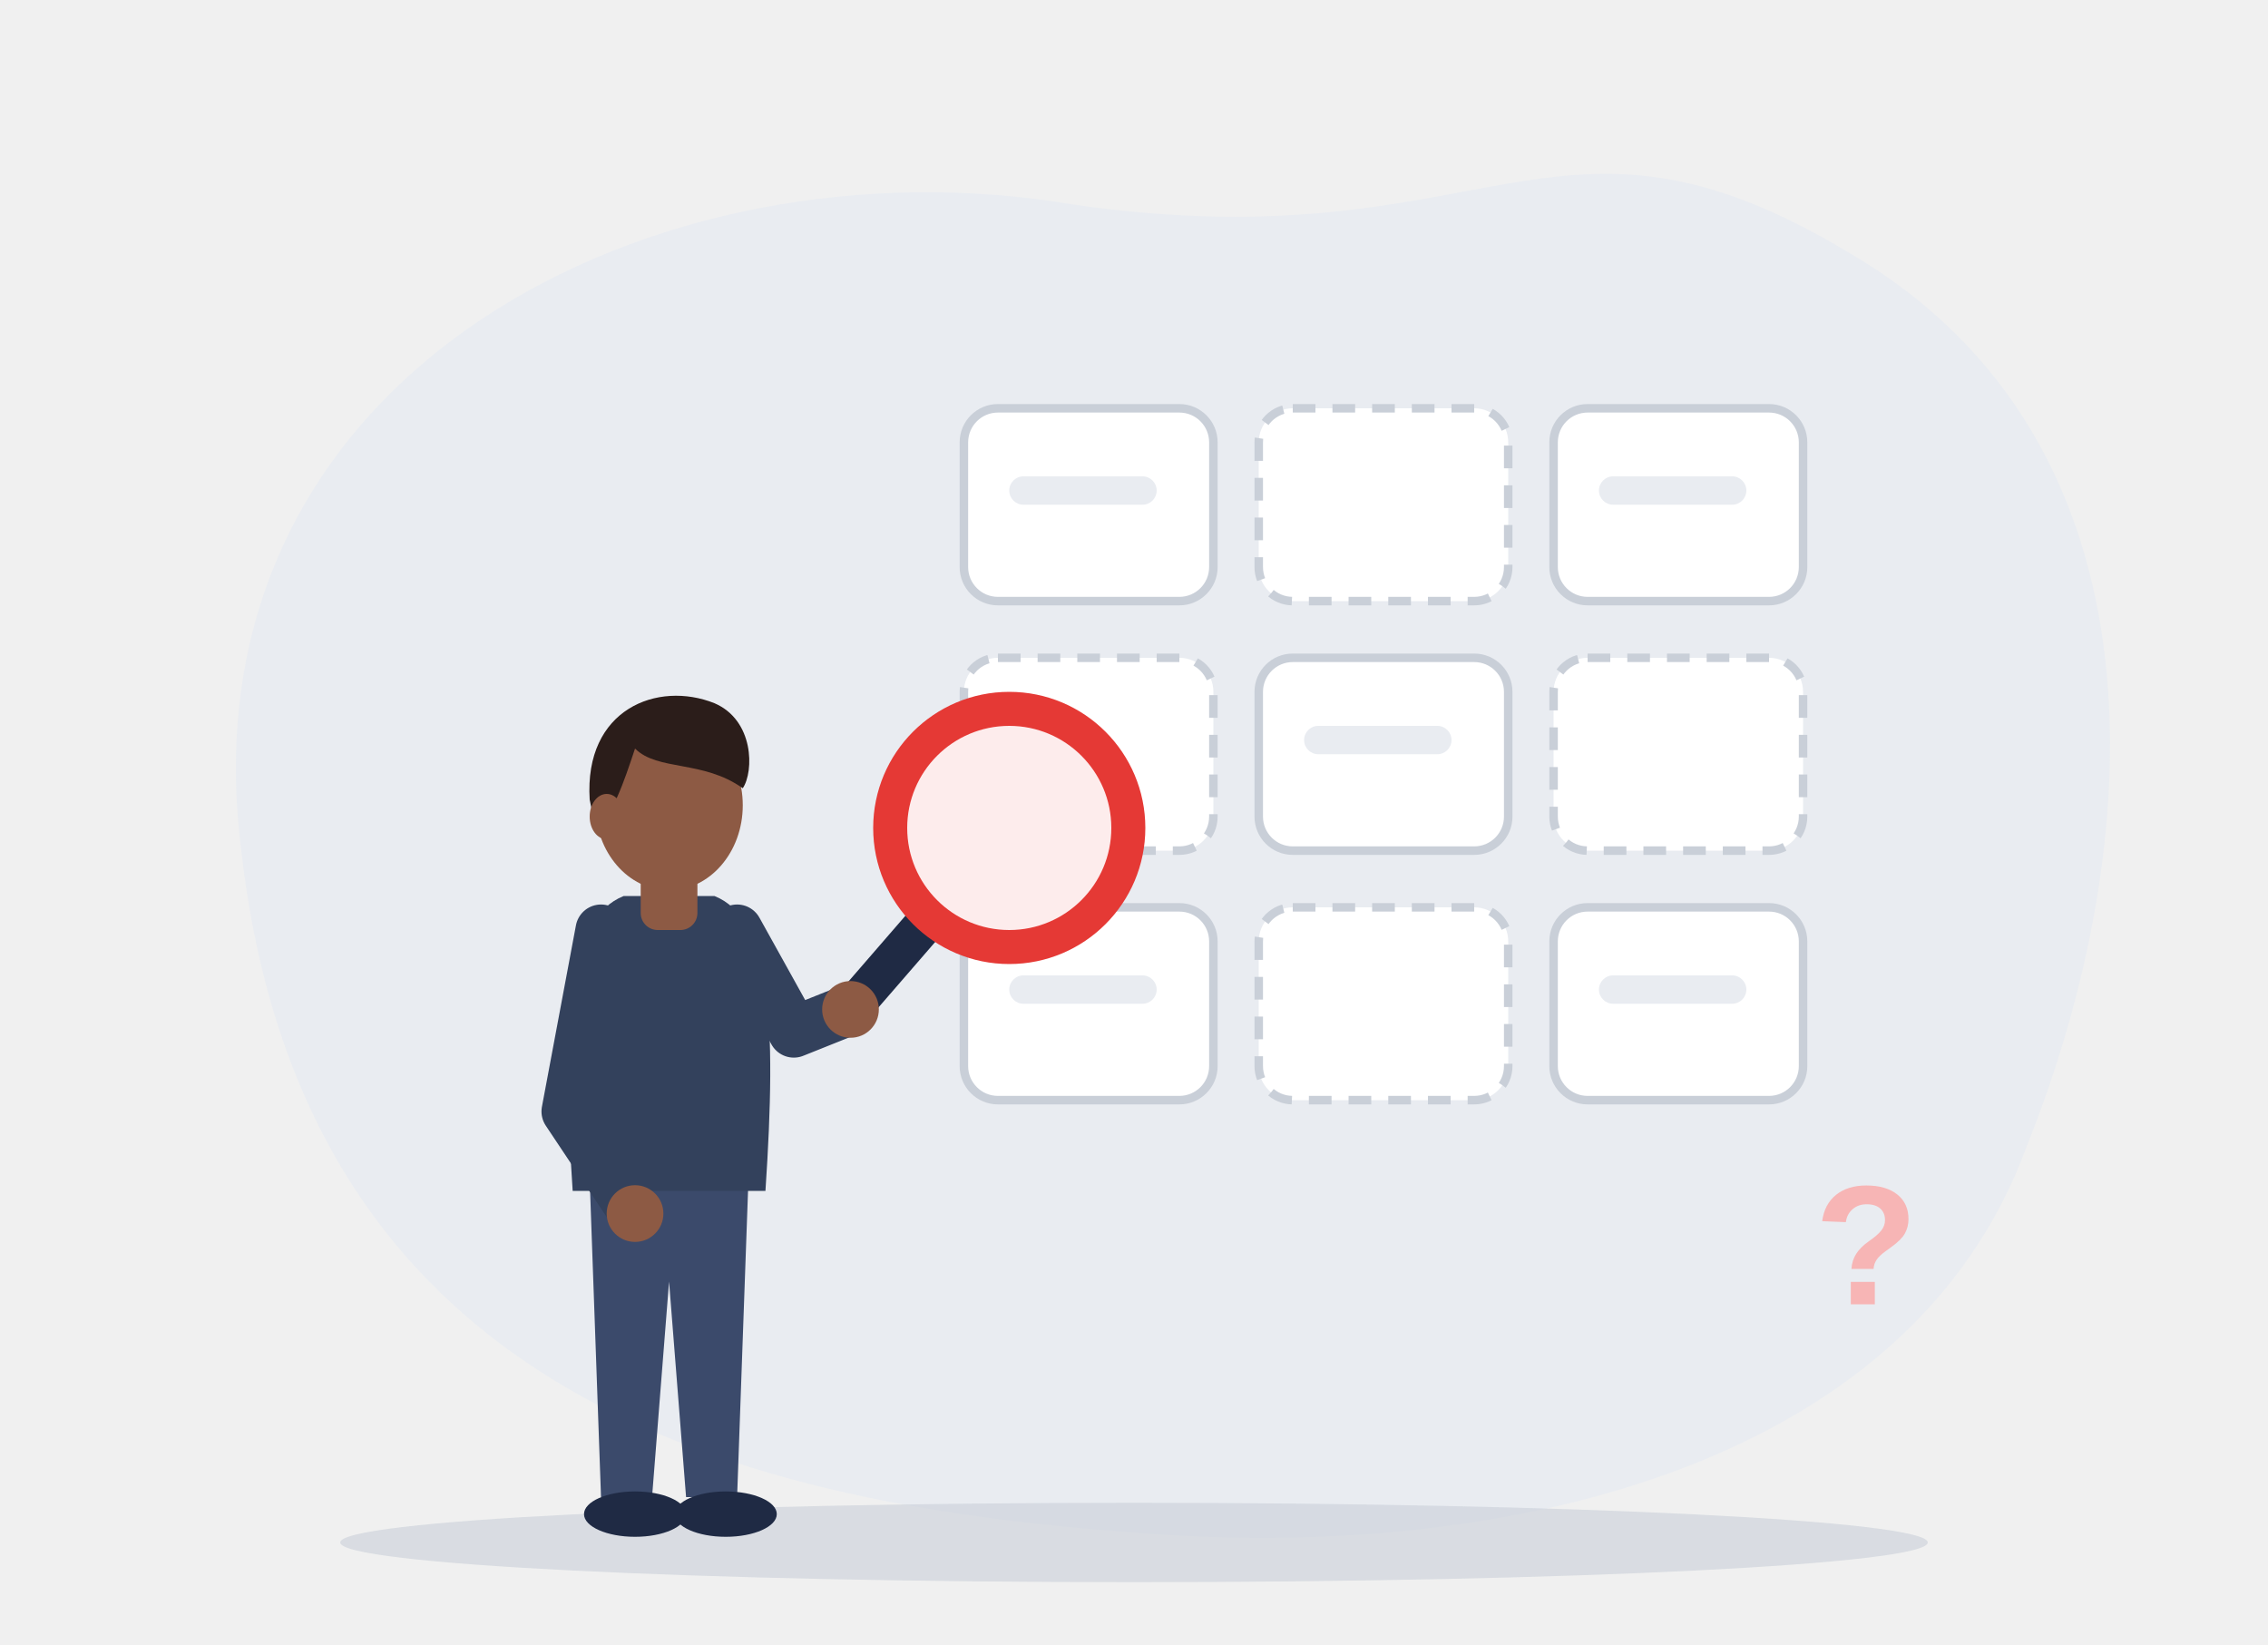
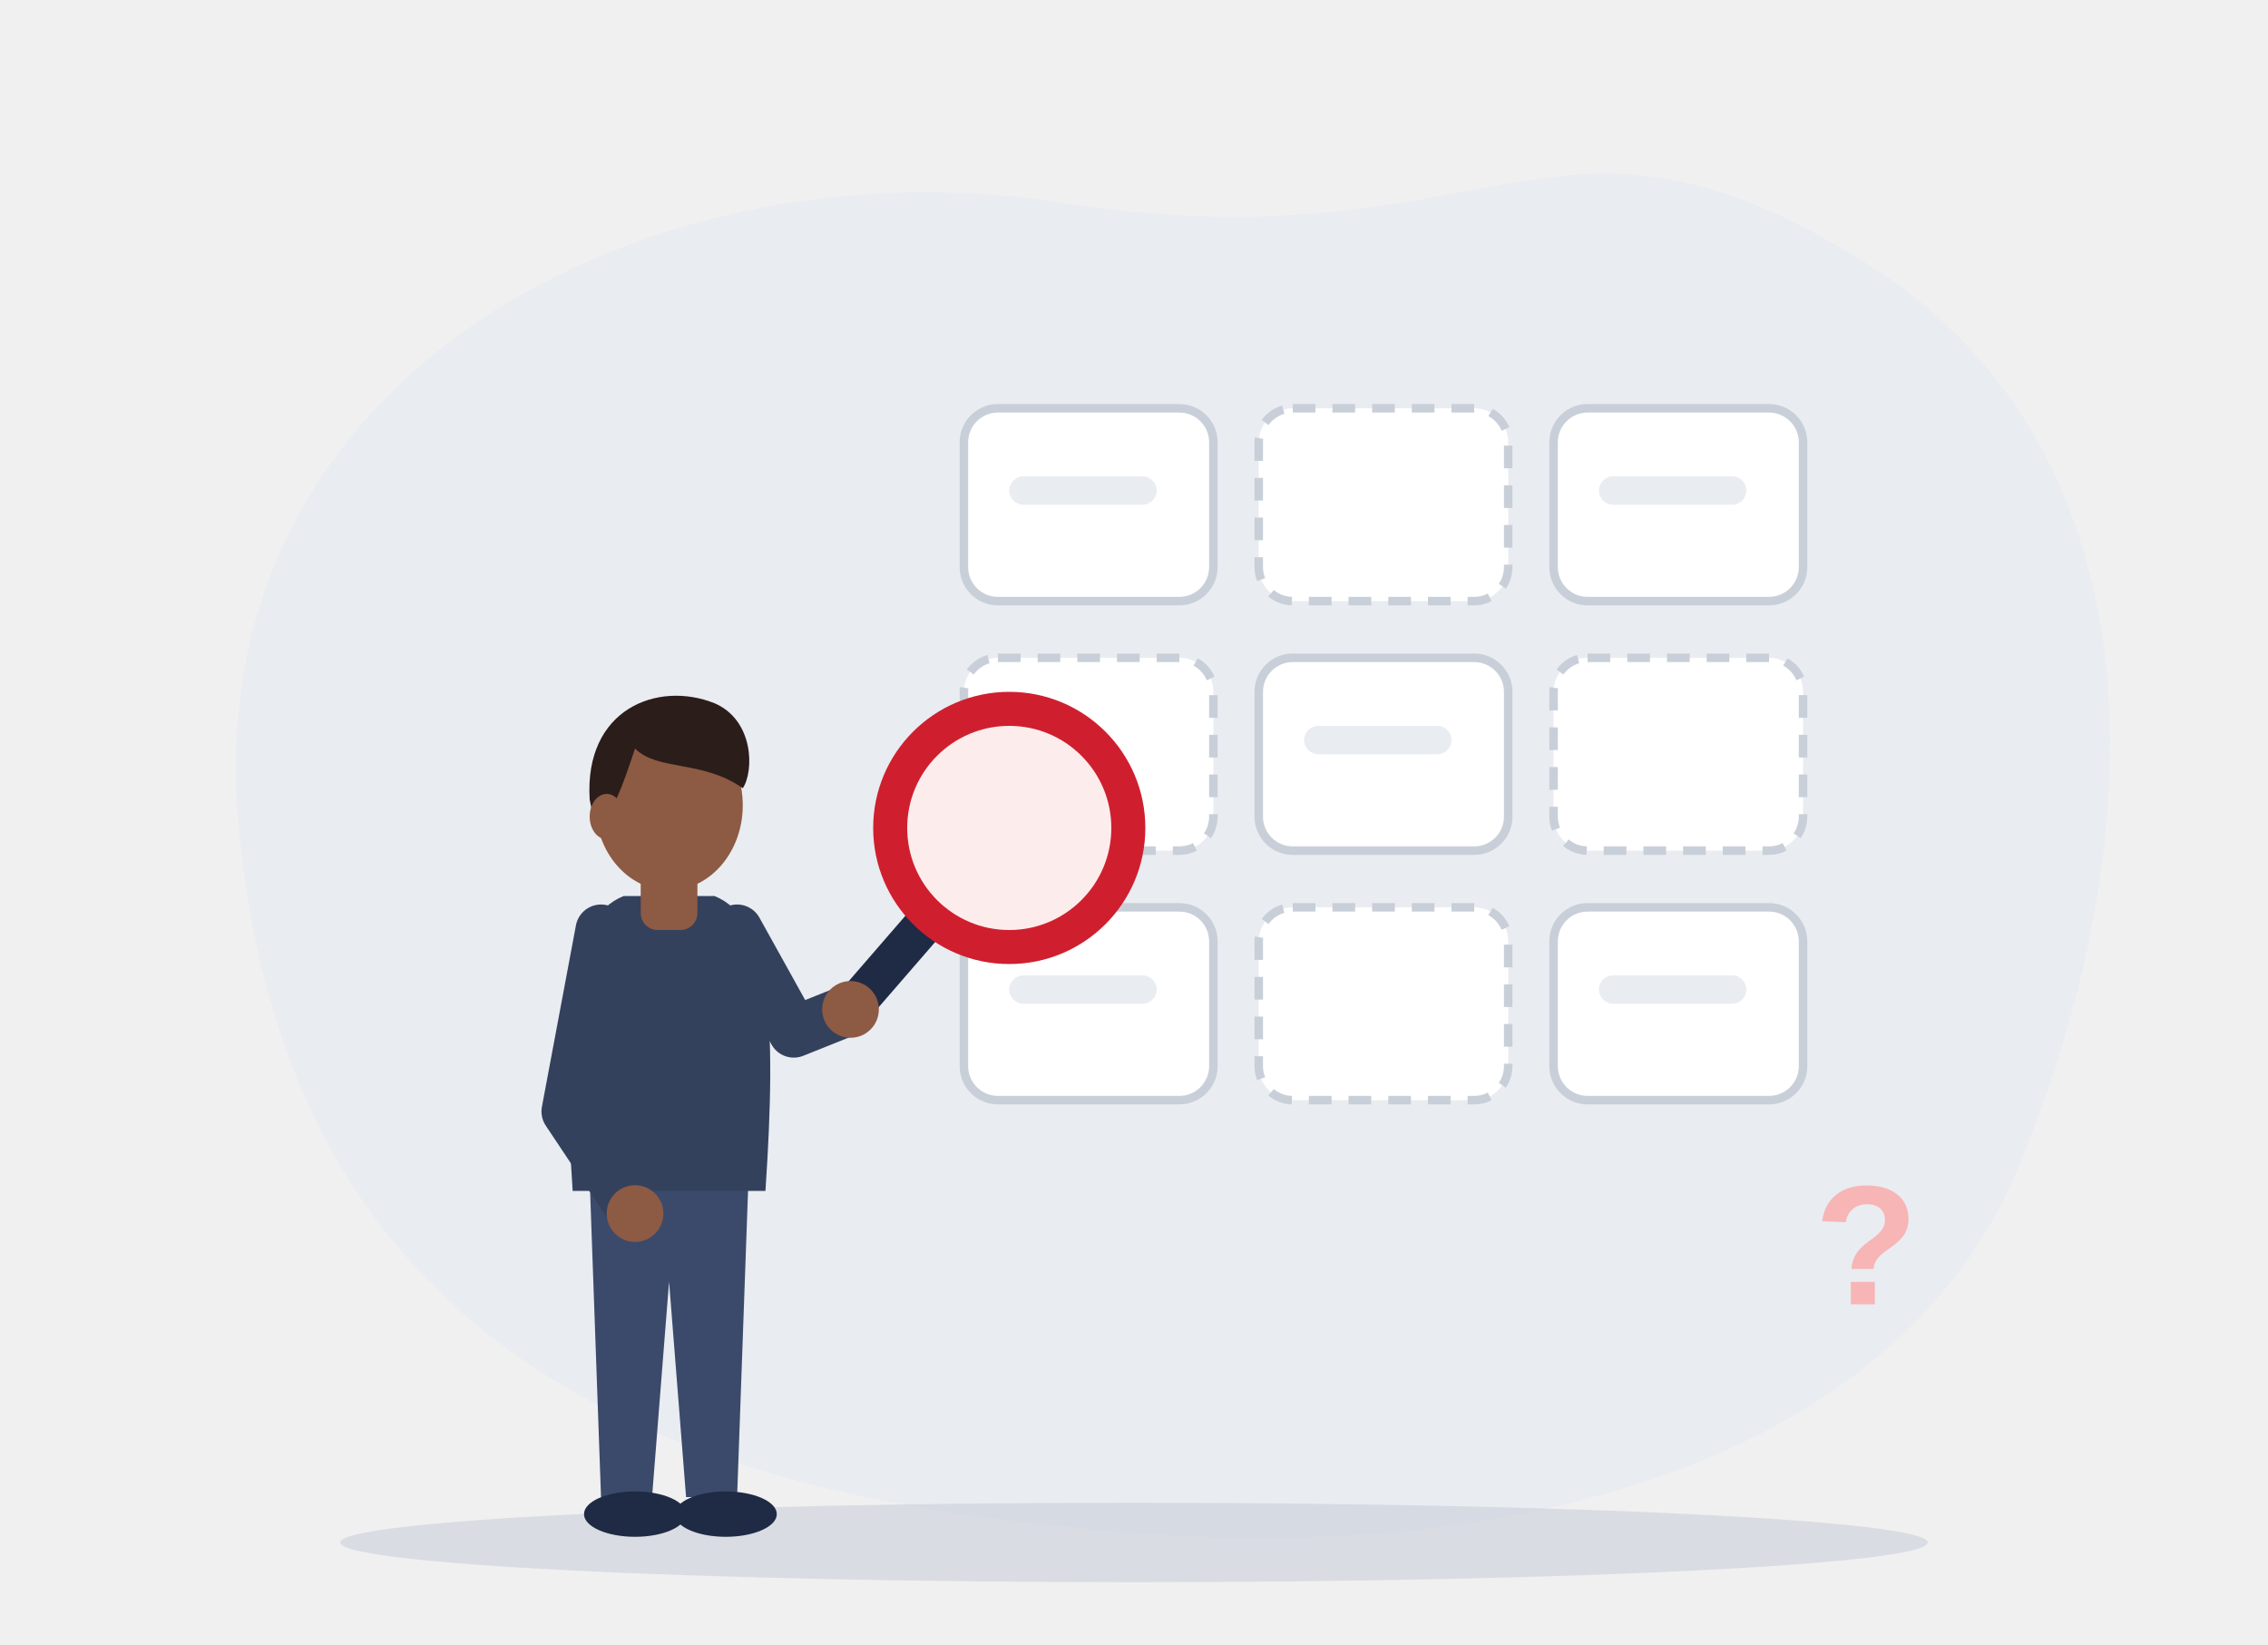
<svg xmlns="http://www.w3.org/2000/svg" viewBox="0 0 400 290" fill="none">
  <path transform="translate(200,160) scale(1.05)" fill="#E9ECF1" d="M-150,-10 C-160,-90 -80,-130 -10,-118 C60,-108 70,-140 120,-110 C175,-78 170,-10 150,40 C130,95 60,110 0,105 C-70,100 -140,80 -150,-10 Z" />
  <ellipse cx="200" cy="272" rx="140" ry="7" fill="#C9CFD8" opacity=".6" />
  <rect x="170" y="72" width="44" height="34" rx="6" fill="#FFFFFF" stroke="#C9CFD8" stroke-width="1.5" stroke-dasharray="0" />
  <rect x="178" y="84" width="26" height="5" rx="2.5" fill="#E9ECF1" />
  <rect x="222" y="72" width="44" height="34" rx="6" fill="#FFFFFF" stroke="#C9CFD8" stroke-width="1.5" stroke-dasharray="4 3" />
  <rect x="274" y="72" width="44" height="34" rx="6" fill="#FFFFFF" stroke="#C9CFD8" stroke-width="1.5" stroke-dasharray="0" />
  <rect x="282" y="84" width="26" height="5" rx="2.5" fill="#E9ECF1" />
  <rect x="170" y="116" width="44" height="34" rx="6" fill="#FFFFFF" stroke="#C9CFD8" stroke-width="1.5" stroke-dasharray="4 3" />
  <rect x="222" y="116" width="44" height="34" rx="6" fill="#FFFFFF" stroke="#C9CFD8" stroke-width="1.5" stroke-dasharray="0" />
  <rect x="230" y="128" width="26" height="5" rx="2.5" fill="#E9ECF1" />
  <rect x="274" y="116" width="44" height="34" rx="6" fill="#FFFFFF" stroke="#C9CFD8" stroke-width="1.5" stroke-dasharray="4 3" />
  <rect x="170" y="160" width="44" height="34" rx="6" fill="#FFFFFF" stroke="#C9CFD8" stroke-width="1.5" stroke-dasharray="0" />
  <rect x="178" y="172" width="26" height="5" rx="2.5" fill="#E9ECF1" />
  <rect x="222" y="160" width="44" height="34" rx="6" fill="#FFFFFF" stroke="#C9CFD8" stroke-width="1.5" stroke-dasharray="4 3" />
  <rect x="274" y="160" width="44" height="34" rx="6" fill="#FFFFFF" stroke="#C9CFD8" stroke-width="1.5" stroke-dasharray="0" />
  <rect x="282" y="172" width="26" height="5" rx="2.5" fill="#E9ECF1" />
  <path fill="#3B4A6B" d="M104,208 L132,208 L130,264 L121,264 L118,226 L115,264 L106,264 Z" />
  <ellipse cx="112" cy="267" rx="9" ry="4" fill="#1F2A44" />
  <ellipse cx="128" cy="267" rx="9" ry="4" fill="#1F2A44" />
  <path fill="#33415C" d="M101,210 C99,180 100,162 110,158 L126,158 C136,162 137,180 135,210 Z" />
  <rect x="113" y="152" width="10" height="12" rx="3" fill="#8D5A44" />
  <ellipse cx="118" cy="142" rx="13" ry="15" fill="#8D5A44" />
  <path fill="#2B1D1A" d="M104,141 C103,125 116,120 126,124 C133,127 133,136 131,139 C124,134 116,136 112,132 C110,138 108,144 105,146 Z" />
  <ellipse cx="107" cy="144" rx="3" ry="4" fill="#8D5A44" />
  <path d="M163,163 L150,178" stroke="#1F2A44" stroke-width="7" stroke-linecap="round" />
-   <circle cx="178" cy="146" r="21" fill="#FDECEC" stroke="#E53935" stroke-width="6" />
+   <circle cx="178" cy="146" r="21" fill="#FDECEC" stroke="#CF1F2E" stroke-width="6" />
  <path stroke="#33415C" stroke-width="9" stroke-linecap="round" stroke-linejoin="round" fill="none" d="M130,164 L140,182 L150,178" />
  <circle cx="150" cy="178" r="5" fill="#8D5A44" />
  <path stroke="#33415C" stroke-width="9" stroke-linecap="round" stroke-linejoin="round" fill="none" d="M106,164 L100,196 L112,214" />
  <circle cx="112" cy="214" r="5" fill="#8D5A44" />
  <text x="320" y="230" font-family="Segoe UI,Arial" font-size="30" font-weight="800" fill="#F7B5B5">?</text>
</svg>
